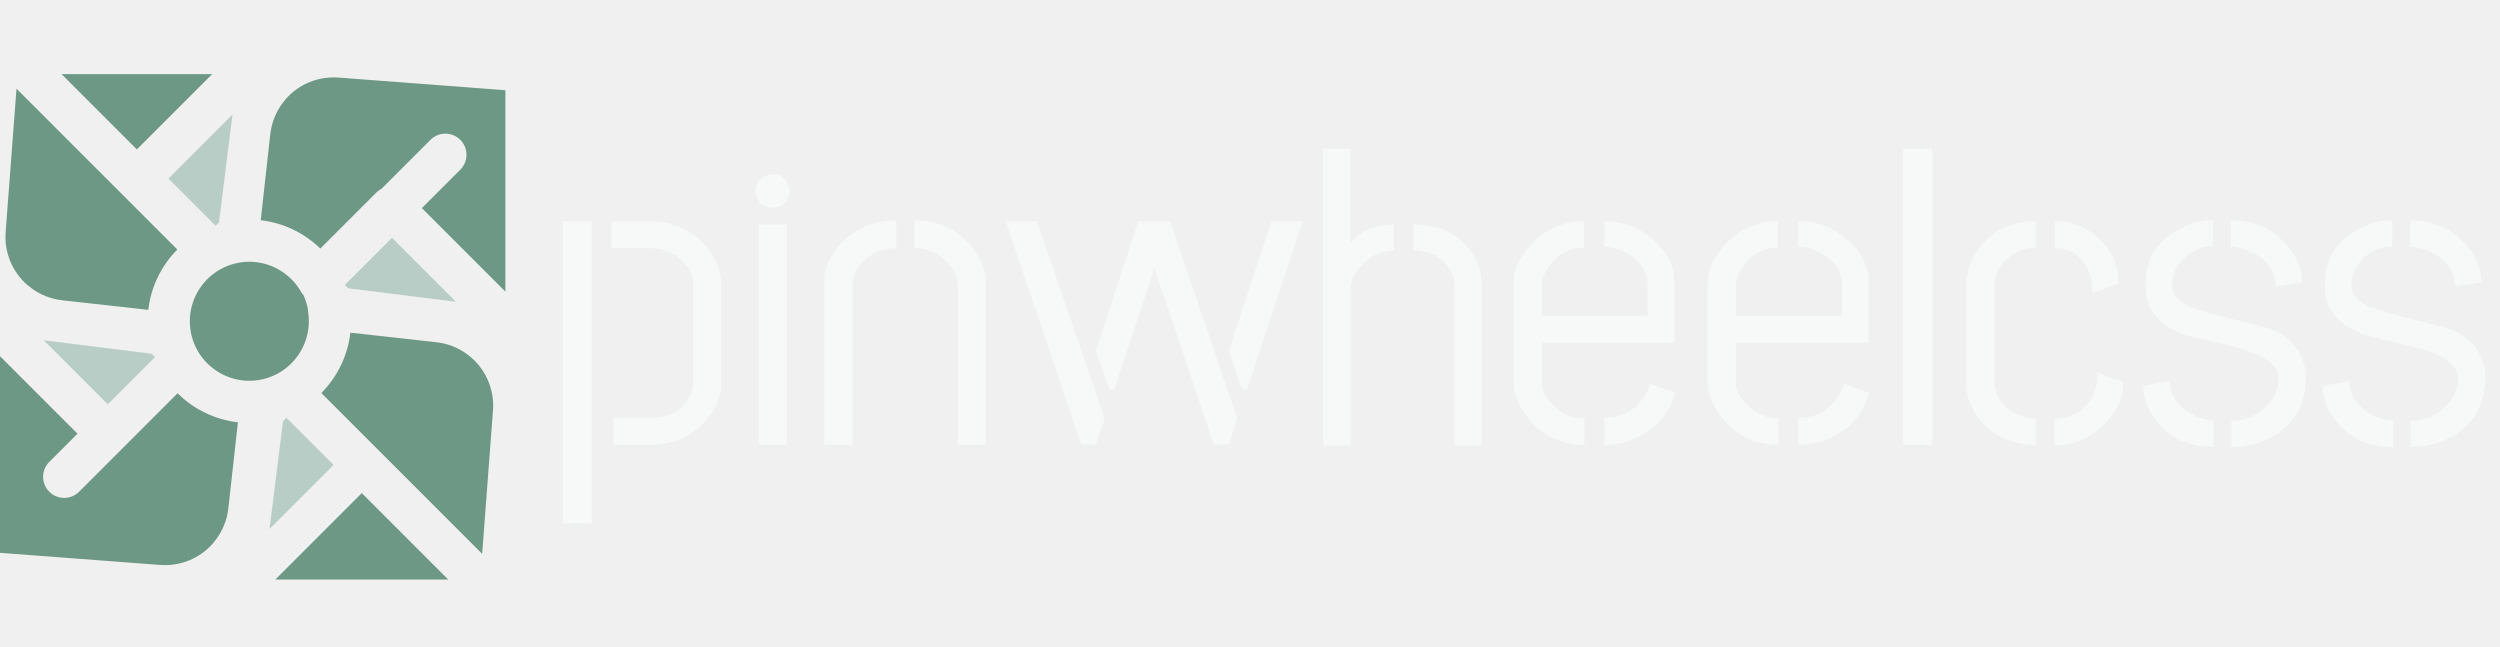
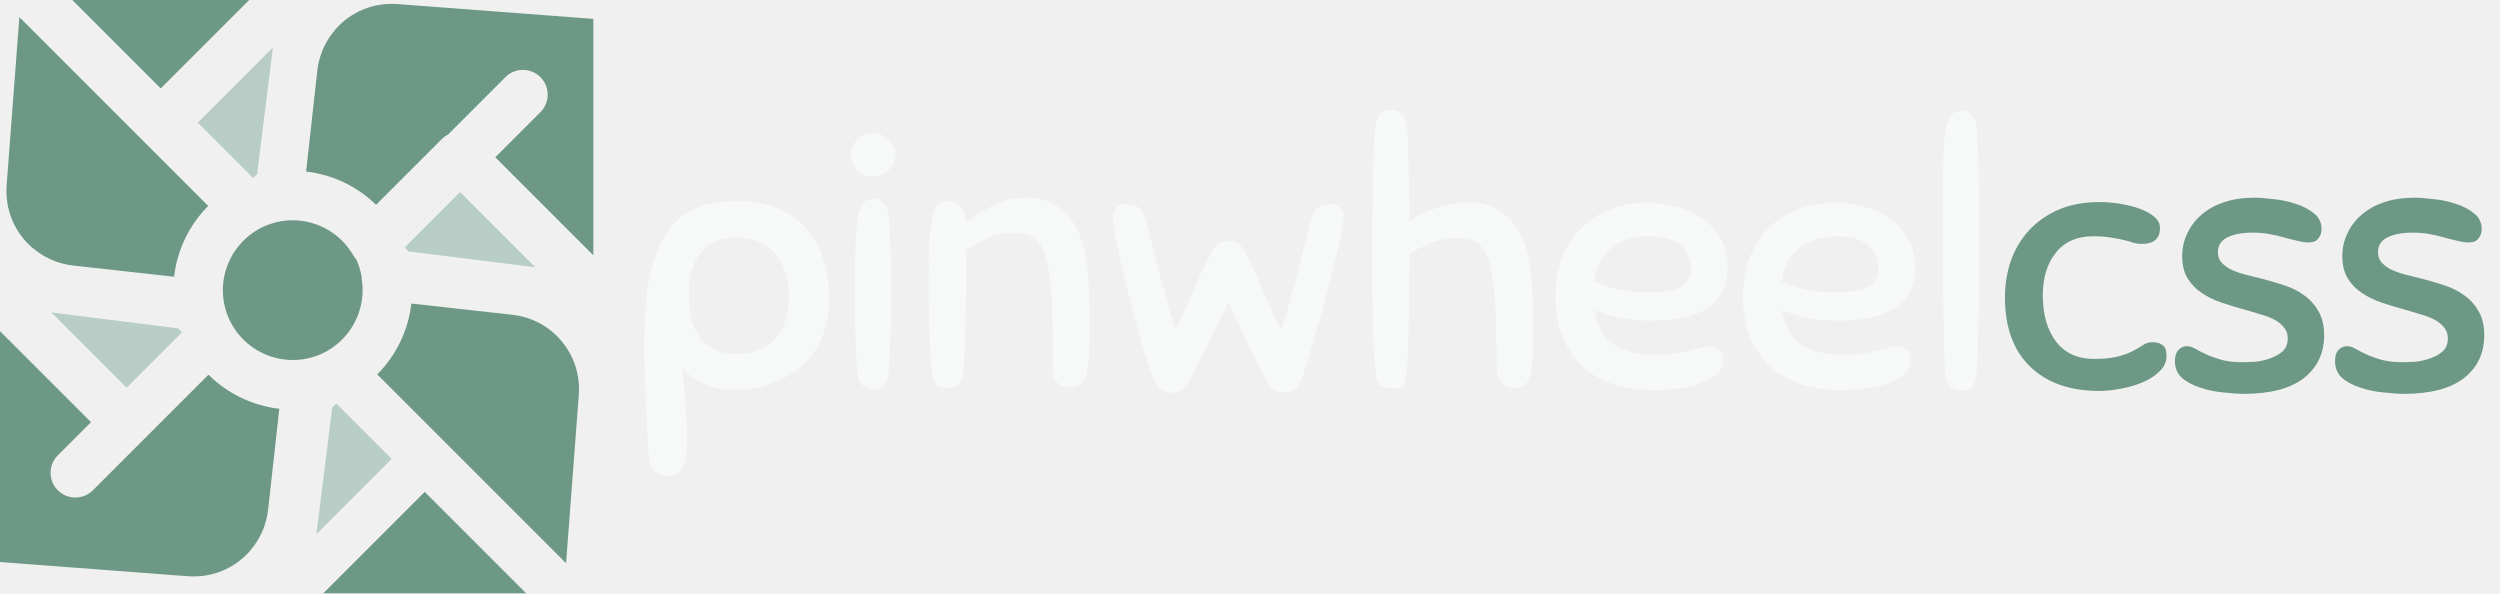
- <svg xmlns="http://www.w3.org/2000/svg" width="371" height="96" viewBox="0 0 371 96" fill="none">
-   <g clip-path="url(#clip0_3_95)">
-     <path fill-rule="evenodd" clip-rule="evenodd" d="M31.491 11H9.139L20.315 22.176L31.491 11ZM0 52.86V82.04L23.742 83.835C26.824 84.069 29.662 82.824 31.559 80.685C31.604 80.623 31.65 80.56 31.701 80.5C32.757 79.255 33.463 77.774 33.771 76.181C33.779 76.139 33.787 76.097 33.795 76.055C33.833 75.846 33.865 75.635 33.889 75.422C33.889 75.421 33.889 75.421 33.889 75.42V75.42L35.306 62.669C31.911 62.282 28.752 60.745 26.352 58.36L18.139 66.573L18.137 66.575L11.739 72.974C10.516 74.195 8.535 74.195 7.313 72.974C6.091 71.751 6.091 69.77 7.313 68.548L11.501 64.361L0 52.86ZM40.861 86H66.511L53.686 73.175L40.861 86ZM75 43.276L62.606 30.882L68.31 25.177C69.532 23.955 69.532 21.974 68.31 20.752C67.088 19.53 65.108 19.53 63.885 20.752L56.643 27.994C56.357 28.141 56.093 28.331 55.861 28.562L47.537 36.886C45.15 34.561 42.036 33.062 38.691 32.681L39.993 20.96L40.108 19.93C40.132 19.716 40.164 19.504 40.202 19.294C40.21 19.252 40.217 19.211 40.225 19.17C40.534 17.576 41.24 16.095 42.296 14.849C42.35 14.786 42.398 14.72 42.446 14.655C44.343 12.522 47.176 11.281 50.255 11.515L75 13.387V43.276ZM9.253 44.565L22.006 45.983C22.393 42.587 23.93 39.428 26.317 37.028L18.102 28.814C18.102 28.814 18.101 28.813 18.101 28.812L18.1 28.811L2.448 13.16L0.839 34.418C0.605 37.504 1.855 40.347 4.001 42.245C4.059 42.288 4.118 42.331 4.174 42.378C5.419 43.434 6.9 44.139 8.493 44.448C8.534 44.456 8.576 44.463 8.618 44.471C8.828 44.509 9.04 44.542 9.253 44.565ZM71.552 82.191L73.159 60.931C73.546 55.809 69.851 51.352 64.745 50.785L51.995 49.367C51.609 52.762 50.072 55.922 47.685 58.323L55.899 66.537L55.9 66.538L71.552 82.191ZM45.028 43.779C44.887 43.622 44.76 43.452 44.653 43.267C43.076 40.538 40.144 38.843 37.001 38.843C36.553 38.843 36.103 38.877 35.663 38.944C35.661 38.944 35.66 38.944 35.658 38.944L35.656 38.944L35.652 38.945C34.575 39.11 33.547 39.472 32.594 40.022L32.593 40.023C29.864 41.6 28.168 44.532 28.168 47.676C28.168 48.123 28.202 48.574 28.269 49.015C28.433 50.095 28.796 51.127 29.348 52.083L29.348 52.084C30.925 54.813 33.857 56.508 37.001 56.508C37.447 56.508 37.897 56.474 38.338 56.408H38.338C39.419 56.244 40.452 55.881 41.409 55.328L41.409 55.328C44.138 53.751 45.833 50.819 45.833 47.675C45.833 47.227 45.8 46.776 45.733 46.335C45.712 46.202 45.703 46.069 45.7 45.935C45.571 45.19 45.344 44.468 45.028 43.779Z" fill="#6D9886" />
-     <path d="M16 60L6.5 50.5L22.5 52.5L23 53L16 60Z" fill="#B8CDC5" />
-     <path d="M25 26.5L34.5 17L32.5 33L32 33.5L25 26.5Z" fill="#B8CDC5" />
-     <path d="M58.161 35.285L67.661 44.785L51.661 42.785L51.161 42.285L58.161 35.285Z" fill="#B8CDC5" />
-     <path d="M49.5 69L40 78.5L42 62.5L42.5 62L49.5 69Z" fill="#B8CDC5" />
+ <svg xmlns="http://www.w3.org/2000/svg" width="316" height="75" viewBox="0 0 316 75" fill="none">
+   <g clip-path="url(#clip0_9_150)">
+     <path fill-rule="evenodd" clip-rule="evenodd" d="M31.491 0H9.139L20.315 11.176L31.491 0ZM0 41.86V71.04L23.742 72.835C26.824 73.069 29.662 71.824 31.559 69.685C31.604 69.623 31.65 69.56 31.701 69.5C32.757 68.255 33.463 66.774 33.771 65.181C33.779 65.139 33.787 65.097 33.795 65.055C33.833 64.846 33.865 64.635 33.889 64.422C33.889 64.421 33.889 64.421 33.889 64.42V64.42L35.306 51.669C31.911 51.282 28.752 49.745 26.352 47.36L18.139 55.574L18.137 55.575L11.739 61.974C10.516 63.195 8.535 63.195 7.313 61.974C6.091 60.751 6.091 58.77 7.313 57.548L11.501 53.361L0 41.86ZM40.861 75H66.511L53.686 62.175L40.861 75ZM75 32.276L62.606 19.882L68.31 14.177C69.532 12.955 69.532 10.974 68.31 9.752C67.088 8.53 65.108 8.53 63.885 9.752L56.643 16.994C56.357 17.141 56.093 17.331 55.861 17.562L47.537 25.886C45.15 23.561 42.036 22.062 38.691 21.681L39.993 9.96L40.108 8.93C40.132 8.716 40.164 8.504 40.202 8.294C40.21 8.252 40.217 8.211 40.225 8.17C40.534 6.576 41.24 5.095 42.296 3.849C42.35 3.786 42.398 3.721 42.446 3.655C44.343 1.522 47.176 0.281 50.255 0.515L75 2.387V32.276ZM9.253 33.565L22.006 34.983C22.393 31.587 23.93 28.428 26.317 26.028L18.102 17.814C18.102 17.814 18.101 17.813 18.101 17.812L18.1 17.811L2.448 2.16L0.839 23.418C0.605 26.504 1.855 29.347 4.001 31.245C4.059 31.288 4.118 31.331 4.174 31.378C5.419 32.434 6.9 33.139 8.493 33.448C8.534 33.456 8.576 33.463 8.618 33.471C8.828 33.509 9.04 33.542 9.253 33.565ZM71.552 71.191L73.159 49.931C73.546 44.809 69.851 40.352 64.745 39.785L51.995 38.367C51.609 41.762 50.072 44.922 47.685 47.323L55.899 55.537L55.9 55.538L71.552 71.191ZM45.028 32.779C44.887 32.622 44.76 32.452 44.653 32.267C43.076 29.538 40.144 27.843 37.001 27.843C36.553 27.843 36.103 27.877 35.663 27.944C35.661 27.944 35.66 27.944 35.658 27.944L35.656 27.944L35.652 27.945C34.575 28.11 33.547 28.472 32.594 29.022L32.593 29.023C29.864 30.6 28.168 33.532 28.168 36.676C28.168 37.123 28.202 37.574 28.269 38.015C28.433 39.095 28.796 40.127 29.348 41.083L29.348 41.084C30.925 43.813 33.857 45.508 37.001 45.508C37.447 45.508 37.897 45.474 38.338 45.408H38.338C39.419 45.244 40.452 44.881 41.409 44.328L41.409 44.328C44.138 42.751 45.833 39.819 45.833 36.675C45.833 36.227 45.8 35.776 45.733 35.335C45.712 35.202 45.703 35.069 45.7 34.935C45.571 34.19 45.344 33.468 45.028 32.779Z" fill="#6D9886" />
+     <path d="M16 49L6.5 39.5L22.5 41.5L23 42L16 49Z" fill="#B8CDC5" />
+     <path d="M25 15.5L34.5 6L32.5 22L32 22.5L25 15.5Z" fill="#B8CDC5" />
+     <path d="M58.161 24.285L67.661 33.785L51.661 31.785L51.161 31.285L58.161 24.285Z" fill="#B8CDC5" />
+     <path d="M49.5 58L40 67.5L42 51.5L42.5 51L49.5 58Z" fill="#B8CDC5" />
  </g>
-   <path d="M91.062 66V62H96.625C99.292 62 101.167 61 102.25 59C102.667 58.292 102.875 57.562 102.875 56.812V42.062C102.875 40.646 102.167 39.375 100.75 38.25C99.458 37.292 97.938 36.812 96.188 36.812H90.75V32.812H96.188C100.229 32.812 103.312 34.354 105.438 37.438C106.479 38.979 107 40.458 107 41.875V57C107 59.083 106.104 61.042 104.312 62.875C102.229 64.958 99.646 66 96.562 66H91.062ZM83.562 77.688V32.812H87.812V77.688H83.562ZM112.125 28.375C112.125 27.25 112.667 26.479 113.75 26.062C114.083 25.938 114.396 25.875 114.688 25.875C115.812 25.875 116.583 26.417 117 27.5C117.083 27.792 117.125 28.083 117.125 28.375C117.125 29.542 116.583 30.312 115.5 30.688C115.208 30.771 114.938 30.812 114.688 30.812C113.521 30.812 112.729 30.292 112.312 29.25C112.188 28.958 112.125 28.667 112.125 28.375ZM112.625 66V33.312H116.75V66H112.625ZM122.312 66V41.75C122.312 39.75 123.208 37.812 125 35.938C127.167 33.771 129.833 32.688 133 32.688V36.812C130.75 36.812 128.938 37.688 127.562 39.438C126.854 40.354 126.5 41.292 126.5 42.25V66H122.312ZM135.688 36.812V32.688C139.521 32.688 142.521 34.229 144.688 37.312C145.771 38.896 146.312 40.375 146.312 41.75V66H142.125V42.25C142.125 40.917 141.438 39.646 140.062 38.438C138.812 37.354 137.354 36.812 135.688 36.812ZM149.25 32.812L160.438 65.938H162.625L163.938 62.125L153.875 32.812H149.25ZM162.625 52.062L164.625 57.812H165.375L171.312 39.812L180.125 65.938H182.375L183.625 62.125L173.625 32.812H168.938L162.625 52.062ZM182.375 52.062L184.312 57.812H185.062L193.312 32.812H188.688L182.375 52.062ZM196.375 66.125V22.062H200.375V36C202 34.25 204.167 33.354 206.875 33.312V37.188C204.875 37.188 203.146 38.042 201.688 39.75C200.854 40.75 200.438 41.729 200.438 42.688V66.125H196.375ZM209.75 37.188V33.312C213.625 33.312 216.5 34.688 218.375 37.438C219.375 38.896 219.875 40.458 219.875 42.125V66.125H215.875V42.688C215.875 40.729 215.042 39.208 213.375 38.125C212.333 37.5 211.125 37.188 209.75 37.188ZM224.625 56.938V41.75C224.667 39.833 225.583 37.958 227.375 36.125C229.458 33.958 232.021 32.854 235.062 32.812V36.75C232.854 36.75 231.083 37.729 229.75 39.688C229.125 40.604 228.812 41.458 228.812 42.25V46.875H244.5V42.25C244.5 40.25 243.479 38.688 241.438 37.562C240.354 36.938 239.229 36.625 238.062 36.625V32.812C240.896 32.812 243.438 33.833 245.688 35.875C247.521 37.625 248.458 39.562 248.5 41.688V50.875H228.812V56.938C228.812 58.146 229.542 59.354 231 60.562C232.292 61.604 233.667 62.125 235.125 62.125V66C231.417 66 228.479 64.479 226.312 61.438C225.188 59.812 224.625 58.312 224.625 56.938ZM238.062 66V62C240.688 62 242.688 60.917 244.062 58.75C244.479 58.125 244.75 57.521 244.875 56.938L248.562 58.312C247.729 61.271 245.938 63.438 243.188 64.812C241.604 65.604 239.896 66 238.062 66ZM253.438 56.938V41.75C253.479 39.833 254.396 37.958 256.188 36.125C258.271 33.958 260.833 32.854 263.875 32.812V36.75C261.667 36.75 259.896 37.729 258.562 39.688C257.938 40.604 257.625 41.458 257.625 42.25V46.875H273.312V42.25C273.312 40.25 272.292 38.688 270.25 37.562C269.167 36.938 268.042 36.625 266.875 36.625V32.812C269.708 32.812 272.25 33.833 274.5 35.875C276.333 37.625 277.271 39.562 277.312 41.688V50.875H257.625V56.938C257.625 58.146 258.354 59.354 259.812 60.562C261.104 61.604 262.479 62.125 263.938 62.125V66C260.229 66 257.292 64.479 255.125 61.438C254 59.812 253.438 58.312 253.438 56.938ZM266.875 66V62C269.5 62 271.5 60.917 272.875 58.75C273.292 58.125 273.562 57.521 273.688 56.938L277.375 58.312C276.542 61.271 274.75 63.438 272 64.812C270.417 65.604 268.708 66 266.875 66ZM282.438 66V22.062H286.75V66H282.438ZM291.812 56.938C291.812 59.104 292.646 61.083 294.312 62.875C296.271 64.958 298.875 66 302.125 66V62.062C299.792 62.062 298 61.125 296.75 59.25C296.25 58.458 296 57.688 296 56.938V42.125C296 40.625 296.729 39.292 298.188 38.125C299.354 37.208 300.667 36.75 302.125 36.75V32.812C298.208 32.812 295.25 34.375 293.25 37.5C292.333 39 291.854 40.479 291.812 41.938V56.938ZM304.938 36.812C306.979 36.812 308.521 37.688 309.562 39.438C310.062 40.229 310.354 41.146 310.438 42.188C310.479 42.396 310.5 42.833 310.5 43.5L314.375 42.062C314.375 39.062 313.146 36.625 310.688 34.75C308.979 33.458 307.062 32.812 304.938 32.812V36.812ZM304.875 66.062C307.792 66.104 310.333 65 312.5 62.75C314.25 60.917 315.125 58.917 315.125 56.75L311.188 55.25V56.5C310.938 58.833 309.771 60.5 307.688 61.5C306.771 61.917 305.833 62.125 304.875 62.125V66.062ZM318.062 57.25L322 56.562C322 58.562 323.062 60.188 325.188 61.438C326.312 62.062 327.417 62.375 328.5 62.375V66.312C324.667 66.312 321.75 64.917 319.75 62.125C318.625 60.583 318.062 58.958 318.062 57.25ZM318.375 42.312C318.375 38.479 320.083 35.688 323.5 33.938C325.125 33.104 326.75 32.688 328.375 32.688V36.562C326.417 36.562 324.792 37.375 323.5 39C322.708 40.042 322.312 41.146 322.312 42.312C322.312 43.771 323.354 44.896 325.438 45.688C326.729 46.188 329.979 47.062 335.188 48.312C338.396 49.062 340.521 50.625 341.562 53C341.979 53.958 342.188 54.979 342.188 56.062C342.188 59.896 340.604 62.771 337.438 64.688C335.562 65.771 333.458 66.312 331.125 66.312V62.438C333.167 62.438 334.938 61.688 336.438 60.188C337.562 59.062 338.125 57.729 338.125 56.188C338.125 54.354 336.417 52.917 333 51.875C332.042 51.583 330.479 51.188 328.312 50.688C326.562 50.271 325.271 49.958 324.438 49.75C321.271 48.625 319.354 46.938 318.688 44.688C318.479 43.938 318.375 43.146 318.375 42.312ZM331.062 36.625V32.688C334.604 32.688 337.458 34.021 339.625 36.688C340.958 38.354 341.625 40.083 341.625 41.875L337.688 42.5C337.688 40.125 336.375 38.375 333.75 37.25C332.75 36.833 331.854 36.625 331.062 36.625ZM344.688 57.25L348.625 56.562C348.625 58.562 349.688 60.188 351.812 61.438C352.938 62.062 354.042 62.375 355.125 62.375V66.312C351.292 66.312 348.375 64.917 346.375 62.125C345.25 60.583 344.688 58.958 344.688 57.25ZM345 42.312C345 38.479 346.708 35.688 350.125 33.938C351.75 33.104 353.375 32.688 355 32.688V36.562C353.042 36.562 351.417 37.375 350.125 39C349.333 40.042 348.938 41.146 348.938 42.312C348.938 43.771 349.979 44.896 352.062 45.688C353.354 46.188 356.604 47.062 361.812 48.312C365.021 49.062 367.146 50.625 368.188 53C368.604 53.958 368.812 54.979 368.812 56.062C368.812 59.896 367.229 62.771 364.062 64.688C362.188 65.771 360.083 66.312 357.75 66.312V62.438C359.792 62.438 361.562 61.688 363.062 60.188C364.188 59.062 364.75 57.729 364.75 56.188C364.75 54.354 363.042 52.917 359.625 51.875C358.667 51.583 357.104 51.188 354.938 50.688C353.188 50.271 351.896 49.958 351.062 49.75C347.896 48.625 345.979 46.938 345.312 44.688C345.104 43.938 345 43.146 345 42.312ZM357.688 36.625V32.688C361.229 32.688 364.083 34.021 366.25 36.688C367.583 38.354 368.25 40.083 368.25 41.875L364.312 42.5C364.312 40.125 363 38.375 360.375 37.25C359.375 36.833 358.479 36.625 357.688 36.625Z" fill="#F6F9F8" />
+   <path d="M86.82 55.624C86.82 56.207 86.805 56.759 86.774 57.28C86.743 57.832 86.636 58.323 86.452 58.752C86.299 59.181 86.053 59.519 85.716 59.764C85.409 60.04 84.965 60.178 84.382 60.178C83.707 60.178 83.14 59.933 82.68 59.442C82.251 58.982 82.005 58.154 81.944 56.958C81.913 56.191 81.867 55.256 81.806 54.152C81.745 53.048 81.683 51.883 81.622 50.656C81.591 49.429 81.545 48.203 81.484 46.976C81.453 45.749 81.438 44.615 81.438 43.572C81.438 39.984 81.683 37.025 82.174 34.694C82.695 32.363 83.462 30.508 84.474 29.128C85.486 27.748 86.728 26.782 88.2 26.23C89.703 25.678 91.435 25.402 93.398 25.402C94.962 25.402 96.434 25.647 97.814 26.138C99.194 26.598 100.39 27.334 101.402 28.346C102.445 29.327 103.273 30.615 103.886 32.21C104.499 33.774 104.806 35.66 104.806 37.868C104.806 39.708 104.484 41.333 103.84 42.744C103.227 44.155 102.368 45.351 101.264 46.332C100.16 47.283 98.857 48.019 97.354 48.54C95.882 49.031 94.303 49.276 92.616 49.276C91.175 49.276 89.871 48.985 88.706 48.402C87.571 47.789 86.759 47.129 86.268 46.424C86.421 48.141 86.544 49.736 86.636 51.208C86.759 52.68 86.82 54.152 86.82 55.624ZM93.168 30.002C92.095 30.002 91.159 30.186 90.362 30.554C89.595 30.922 88.967 31.428 88.476 32.072C87.985 32.716 87.617 33.483 87.372 34.372C87.157 35.261 87.05 36.227 87.05 37.27C87.05 38.282 87.142 39.248 87.326 40.168C87.541 41.057 87.878 41.839 88.338 42.514C88.798 43.189 89.411 43.725 90.178 44.124C90.945 44.523 91.88 44.722 92.984 44.722C93.843 44.722 94.671 44.615 95.468 44.4C96.265 44.155 96.971 43.756 97.584 43.204C98.228 42.652 98.734 41.916 99.102 40.996C99.501 40.076 99.7 38.926 99.7 37.546C99.7 36.135 99.501 34.955 99.102 34.004C98.734 33.023 98.228 32.241 97.584 31.658C96.971 31.045 96.265 30.615 95.468 30.37C94.701 30.125 93.935 30.002 93.168 30.002ZM108.296 46.148C108.235 45.013 108.173 43.725 108.112 42.284C108.081 40.812 108.066 39.202 108.066 37.454C108.066 35.277 108.081 33.421 108.112 31.888C108.143 30.324 108.219 29.051 108.342 28.07C108.495 27.058 108.725 26.322 109.032 25.862C109.339 25.371 109.768 25.126 110.32 25.126C110.841 25.126 111.301 25.31 111.7 25.678C112.099 26.046 112.329 26.843 112.39 28.07C112.574 31.29 112.666 34.403 112.666 37.408C112.666 38.941 112.635 40.383 112.574 41.732C112.513 43.051 112.451 44.507 112.39 46.102C112.359 46.838 112.283 47.405 112.16 47.804C112.068 48.203 111.93 48.509 111.746 48.724C111.562 48.939 111.347 49.061 111.102 49.092C110.887 49.153 110.627 49.184 110.32 49.184C109.768 49.184 109.308 49 108.94 48.632C108.572 48.233 108.357 47.405 108.296 46.148ZM110.366 16.8C111.071 16.8 111.715 17.076 112.298 17.628C112.911 18.18 113.218 18.839 113.218 19.606C113.218 20.342 112.911 20.986 112.298 21.538C111.685 22.059 110.995 22.32 110.228 22.32C109.584 22.32 108.971 22.059 108.388 21.538C107.836 20.986 107.56 20.311 107.56 19.514C107.56 18.778 107.836 18.149 108.388 17.628C108.971 17.076 109.63 16.8 110.366 16.8ZM128.241 29.404C127.106 29.404 126.079 29.588 125.159 29.956C124.27 30.324 123.258 30.876 122.123 31.612C122.123 32.256 122.123 33.207 122.123 34.464C122.123 35.691 122.108 37.04 122.077 38.512C122.046 39.953 122.016 41.379 121.985 42.79C121.954 44.201 121.893 45.381 121.801 46.332C121.74 46.945 121.663 47.436 121.571 47.804C121.51 48.141 121.402 48.402 121.249 48.586C121.126 48.77 120.942 48.893 120.697 48.954C120.482 48.985 120.191 49 119.823 49C119.455 49 119.148 48.985 118.903 48.954C118.688 48.893 118.504 48.785 118.351 48.632C118.198 48.448 118.075 48.187 117.983 47.85C117.891 47.513 117.814 47.053 117.753 46.47C117.692 45.918 117.63 45.182 117.569 44.262C117.538 43.342 117.508 42.345 117.477 41.272C117.446 40.168 117.416 39.064 117.385 37.96C117.385 36.825 117.385 35.783 117.385 34.832C117.385 33.268 117.4 31.995 117.431 31.014C117.492 30.033 117.584 29.159 117.707 28.392C117.891 27.104 118.136 26.291 118.443 25.954C118.75 25.617 119.164 25.448 119.685 25.448C120.452 25.448 121.019 25.663 121.387 26.092C121.786 26.521 122.031 27.227 122.123 28.208C123.258 27.227 124.469 26.445 125.757 25.862C127.076 25.279 128.425 24.988 129.805 24.988C131.124 24.988 132.32 25.295 133.393 25.908C134.497 26.521 135.402 27.518 136.107 28.898C136.536 29.726 136.858 30.646 137.073 31.658C137.288 32.639 137.441 33.682 137.533 34.786C137.564 35.277 137.594 35.767 137.625 36.258C137.656 36.718 137.671 37.224 137.671 37.776C137.702 38.297 137.717 38.895 137.717 39.57C137.717 40.245 137.717 41.042 137.717 41.962C137.717 42.943 137.702 43.863 137.671 44.722C137.64 45.581 137.548 46.332 137.395 46.976C137.272 47.589 137.042 48.08 136.705 48.448C136.368 48.785 135.908 48.954 135.325 48.954C133.914 48.954 133.178 48.279 133.117 46.93C133.117 46.838 133.117 46.455 133.117 45.78C133.117 45.075 133.102 44.262 133.071 43.342C133.071 42.422 133.056 41.487 133.025 40.536C133.025 39.585 133.01 38.803 132.979 38.19C132.948 37.699 132.902 37.178 132.841 36.626C132.81 36.043 132.749 35.461 132.657 34.878C132.596 34.295 132.504 33.743 132.381 33.222C132.258 32.67 132.105 32.179 131.921 31.75C131.492 30.738 130.955 30.094 130.311 29.818C129.667 29.542 128.977 29.404 128.241 29.404ZM153.294 31.612C153.478 31.213 153.739 30.922 154.076 30.738C154.444 30.523 154.843 30.416 155.272 30.416C155.64 30.416 155.993 30.508 156.33 30.692C156.698 30.876 156.99 31.167 157.204 31.566C158.094 33.222 158.891 34.909 159.596 36.626C160.332 38.313 161.114 40.03 161.942 41.778C162.709 39.294 163.384 36.902 163.966 34.602C164.549 32.271 165.147 29.987 165.76 27.748C165.975 26.951 166.266 26.429 166.634 26.184C167.002 25.908 167.478 25.77 168.06 25.77C168.582 25.77 169.011 25.923 169.348 26.23C169.686 26.506 169.854 26.889 169.854 27.38C169.854 27.779 169.747 28.484 169.532 29.496C169.348 30.477 169.088 31.627 168.75 32.946C168.444 34.234 168.091 35.614 167.692 37.086C167.324 38.558 166.941 39.969 166.542 41.318C166.174 42.667 165.822 43.894 165.484 44.998C165.147 46.102 164.886 46.93 164.702 47.482C164.457 48.187 164.166 48.709 163.828 49.046C163.491 49.414 162.97 49.598 162.264 49.598C161.62 49.598 161.084 49.353 160.654 48.862C160.225 48.341 159.826 47.727 159.458 47.022C159.336 46.777 159.136 46.363 158.86 45.78C158.584 45.197 158.247 44.507 157.848 43.71C157.48 42.913 157.066 42.039 156.606 41.088C156.177 40.137 155.732 39.171 155.272 38.19C154.812 39.171 154.337 40.137 153.846 41.088C153.386 42.039 152.957 42.928 152.558 43.756C152.16 44.553 151.807 45.243 151.5 45.826C151.224 46.409 151.025 46.823 150.902 47.068C150.534 47.773 150.136 48.387 149.706 48.908C149.308 49.399 148.771 49.644 148.096 49.644C147.023 49.644 146.21 48.939 145.658 47.528C145.444 46.976 145.168 46.163 144.83 45.09C144.493 43.986 144.14 42.759 143.772 41.41C143.404 40.061 143.036 38.665 142.668 37.224C142.3 35.752 141.963 34.372 141.656 33.084C141.38 31.796 141.15 30.661 140.966 29.68C140.782 28.699 140.69 27.993 140.69 27.564C140.69 27.043 140.828 26.613 141.104 26.276C141.411 25.939 141.84 25.77 142.392 25.77C143.006 25.77 143.496 25.908 143.864 26.184C144.263 26.429 144.57 26.951 144.784 27.748C145.398 29.987 145.996 32.271 146.578 34.602C147.161 36.902 147.836 39.294 148.602 41.778C149.277 40.306 149.952 38.773 150.626 37.178C151.301 35.583 152.19 33.728 153.294 31.612ZM184.304 30.094C183.169 30.094 182.142 30.263 181.222 30.6C180.333 30.937 179.321 31.397 178.186 31.98C178.186 32.011 178.186 32.302 178.186 32.854C178.186 33.406 178.171 34.111 178.14 34.97C178.14 35.829 178.125 36.795 178.094 37.868C178.094 38.911 178.079 39.969 178.048 41.042C178.048 42.085 178.017 43.081 177.956 44.032C177.925 44.983 177.895 45.78 177.864 46.424C177.803 47.068 177.726 47.574 177.634 47.942C177.573 48.31 177.481 48.586 177.358 48.77C177.266 48.923 177.128 49.015 176.944 49.046C176.76 49.077 176.561 49.092 176.346 49.092C175.825 49.092 175.411 49.061 175.104 49C174.828 48.969 174.598 48.877 174.414 48.724C174.23 48.54 174.092 48.279 174 47.942C173.939 47.605 173.877 47.145 173.816 46.562C173.755 45.979 173.693 45.182 173.632 44.17C173.601 43.127 173.571 41.977 173.54 40.72C173.509 39.432 173.479 38.067 173.448 36.626C173.448 35.185 173.448 33.759 173.448 32.348C173.448 30.937 173.448 29.45 173.448 27.886C173.479 26.291 173.509 24.773 173.54 23.332C173.571 21.86 173.601 20.557 173.632 19.422C173.663 18.257 173.709 17.398 173.77 16.846C173.831 16.049 173.969 15.359 174.184 14.776C174.429 14.193 174.951 13.902 175.748 13.902C176.361 13.902 176.852 14.117 177.22 14.546C177.619 14.975 177.849 15.788 177.91 16.984C177.971 18.057 178.017 19.56 178.048 21.492C178.109 23.393 178.155 25.54 178.186 27.932C178.615 27.595 179.137 27.288 179.75 27.012C180.363 26.705 181.007 26.46 181.682 26.276C182.357 26.061 183.047 25.893 183.752 25.77C184.457 25.647 185.117 25.586 185.73 25.586C187.202 25.586 188.475 25.939 189.548 26.644C190.652 27.319 191.526 28.3 192.17 29.588C192.599 30.416 192.921 31.336 193.136 32.348C193.351 33.329 193.504 34.372 193.596 35.476C193.627 35.967 193.657 36.457 193.688 36.948C193.719 37.408 193.734 37.914 193.734 38.466C193.765 38.987 193.78 39.585 193.78 40.26C193.78 40.935 193.78 41.732 193.78 42.652C193.78 43.572 193.765 44.431 193.734 45.228C193.703 45.995 193.611 46.669 193.458 47.252C193.335 47.804 193.121 48.249 192.814 48.586C192.507 48.893 192.078 49.046 191.526 49.046C190.729 49.046 190.131 48.801 189.732 48.31C189.364 47.789 189.18 47.175 189.18 46.47C189.18 46.439 189.18 46.117 189.18 45.504C189.18 44.891 189.165 44.185 189.134 43.388C189.134 42.56 189.119 41.732 189.088 40.904C189.088 40.076 189.073 39.401 189.042 38.88C189.011 38.389 188.965 37.868 188.904 37.316C188.873 36.733 188.812 36.151 188.72 35.568C188.659 34.985 188.567 34.433 188.444 33.912C188.321 33.36 188.168 32.869 187.984 32.44C187.555 31.428 187.018 30.784 186.374 30.508C185.73 30.232 185.04 30.094 184.304 30.094ZM208.762 40.536C207.688 40.536 206.554 40.459 205.358 40.306C204.192 40.122 202.92 39.754 201.54 39.202C201.816 41.073 202.582 42.483 203.84 43.434C205.128 44.385 206.968 44.86 209.36 44.86C210.218 44.86 210.985 44.814 211.66 44.722C212.365 44.599 212.978 44.477 213.5 44.354C214.021 44.201 214.481 44.078 214.88 43.986C215.278 43.863 215.646 43.802 215.984 43.802C216.413 43.802 216.827 43.94 217.226 44.216C217.624 44.461 217.824 44.891 217.824 45.504C217.824 46.271 217.502 46.899 216.858 47.39C216.244 47.881 215.478 48.279 214.558 48.586C213.668 48.862 212.718 49.046 211.706 49.138C210.694 49.261 209.804 49.322 209.038 49.322C207.228 49.322 205.557 49.077 204.024 48.586C202.521 48.095 201.218 47.359 200.114 46.378C199.01 45.366 198.151 44.124 197.538 42.652C196.924 41.18 196.618 39.463 196.618 37.5C196.618 35.599 196.909 33.912 197.492 32.44C198.105 30.968 198.933 29.726 199.976 28.714C201.018 27.702 202.245 26.935 203.656 26.414C205.097 25.893 206.646 25.632 208.302 25.632C209.59 25.632 210.832 25.801 212.028 26.138C213.254 26.475 214.328 26.981 215.248 27.656C216.198 28.331 216.95 29.189 217.502 30.232C218.084 31.244 218.376 32.44 218.376 33.82C218.376 35.047 218.146 36.089 217.686 36.948C217.226 37.807 216.566 38.497 215.708 39.018C214.88 39.539 213.868 39.923 212.672 40.168C211.506 40.413 210.203 40.536 208.762 40.536ZM208.44 29.864C207.612 29.864 206.814 29.971 206.048 30.186C205.281 30.37 204.576 30.692 203.932 31.152C203.318 31.581 202.797 32.164 202.368 32.9C201.938 33.605 201.647 34.495 201.494 35.568C202.659 36.089 203.794 36.457 204.898 36.672C206.002 36.856 207.167 36.948 208.394 36.948C210.203 36.948 211.537 36.733 212.396 36.304C213.285 35.844 213.73 35.031 213.73 33.866C213.73 32.793 213.316 31.857 212.488 31.06C211.69 30.263 210.341 29.864 208.44 29.864ZM232.459 40.536C231.386 40.536 230.251 40.459 229.055 40.306C227.89 40.122 226.617 39.754 225.237 39.202C225.513 41.073 226.28 42.483 227.537 43.434C228.825 44.385 230.665 44.86 233.057 44.86C233.916 44.86 234.682 44.814 235.357 44.722C236.062 44.599 236.676 44.477 237.197 44.354C237.718 44.201 238.178 44.078 238.577 43.986C238.976 43.863 239.344 43.802 239.681 43.802C240.11 43.802 240.524 43.94 240.923 44.216C241.322 44.461 241.521 44.891 241.521 45.504C241.521 46.271 241.199 46.899 240.555 47.39C239.942 47.881 239.175 48.279 238.255 48.586C237.366 48.862 236.415 49.046 235.403 49.138C234.391 49.261 233.502 49.322 232.735 49.322C230.926 49.322 229.254 49.077 227.721 48.586C226.218 48.095 224.915 47.359 223.811 46.378C222.707 45.366 221.848 44.124 221.235 42.652C220.622 41.18 220.315 39.463 220.315 37.5C220.315 35.599 220.606 33.912 221.189 32.44C221.802 30.968 222.63 29.726 223.673 28.714C224.716 27.702 225.942 26.935 227.353 26.414C228.794 25.893 230.343 25.632 231.999 25.632C233.287 25.632 234.529 25.801 235.725 26.138C236.952 26.475 238.025 26.981 238.945 27.656C239.896 28.331 240.647 29.189 241.199 30.232C241.782 31.244 242.073 32.44 242.073 33.82C242.073 35.047 241.843 36.089 241.383 36.948C240.923 37.807 240.264 38.497 239.405 39.018C238.577 39.539 237.565 39.923 236.369 40.168C235.204 40.413 233.9 40.536 232.459 40.536ZM232.137 29.864C231.309 29.864 230.512 29.971 229.745 30.186C228.978 30.37 228.273 30.692 227.629 31.152C227.016 31.581 226.494 32.164 226.065 32.9C225.636 33.605 225.344 34.495 225.191 35.568C226.356 36.089 227.491 36.457 228.595 36.672C229.699 36.856 230.864 36.948 232.091 36.948C233.9 36.948 235.234 36.733 236.093 36.304C236.982 35.844 237.427 35.031 237.427 33.866C237.427 32.793 237.013 31.857 236.185 31.06C235.388 30.263 234.038 29.864 232.137 29.864ZM245.806 46.332C245.775 45.228 245.745 43.94 245.714 42.468C245.683 40.996 245.653 39.401 245.622 37.684C245.622 35.967 245.607 34.157 245.576 32.256C245.576 30.355 245.576 28.407 245.576 26.414C245.576 24.237 245.591 22.366 245.622 20.802C245.653 19.238 245.729 17.95 245.852 16.938C246.005 15.926 246.235 15.19 246.542 14.73C246.849 14.239 247.278 13.994 247.83 13.994C248.351 13.994 248.811 14.163 249.21 14.5C249.609 14.837 249.839 15.619 249.9 16.846C250.023 19.054 250.099 21.354 250.13 23.746C250.161 26.107 250.176 28.438 250.176 30.738C250.176 32.118 250.176 33.452 250.176 34.74C250.176 35.997 250.161 37.255 250.13 38.512C250.099 39.739 250.069 40.996 250.038 42.284C250.007 43.572 249.961 44.906 249.9 46.286C249.869 47.022 249.793 47.589 249.67 47.988C249.578 48.387 249.44 48.693 249.256 48.908C249.072 49.123 248.857 49.245 248.612 49.276C248.397 49.337 248.137 49.368 247.83 49.368C247.278 49.368 246.818 49.184 246.45 48.816C246.082 48.417 245.867 47.589 245.806 46.332Z" fill="#F6F9F8" />
+   <path d="M265.385 25.54C266.275 25.54 267.164 25.617 268.053 25.77C268.973 25.923 269.801 26.138 270.537 26.414C271.273 26.69 271.871 27.027 272.331 27.426C272.791 27.825 273.021 28.285 273.021 28.806C273.021 30.155 272.255 30.83 270.721 30.83C270.353 30.83 270.001 30.784 269.663 30.692C269.357 30.569 268.989 30.462 268.559 30.37C268.13 30.247 267.593 30.14 266.949 30.048C266.305 29.925 265.508 29.864 264.557 29.864C262.533 29.864 260.969 30.554 259.865 31.934C258.761 33.314 258.209 35.108 258.209 37.316C258.209 39.739 258.761 41.686 259.865 43.158C261 44.63 262.595 45.366 264.649 45.366C265.937 45.366 266.98 45.259 267.777 45.044C268.575 44.829 269.219 44.584 269.709 44.308C270.231 44.032 270.645 43.787 270.951 43.572C271.289 43.357 271.657 43.25 272.055 43.25C272.607 43.25 273.037 43.373 273.343 43.618C273.681 43.833 273.849 44.293 273.849 44.998C273.849 45.734 273.558 46.378 272.975 46.93C272.423 47.482 271.718 47.942 270.859 48.31C270.001 48.678 269.065 48.954 268.053 49.138C267.072 49.322 266.167 49.414 265.339 49.414C261.629 49.414 258.715 48.387 256.599 46.332C254.483 44.277 253.425 41.364 253.425 37.592C253.425 35.967 253.671 34.433 254.161 32.992C254.683 31.52 255.449 30.232 256.461 29.128C257.473 28.024 258.715 27.15 260.187 26.506C261.69 25.862 263.423 25.54 265.385 25.54ZM284.938 24.988C285.582 24.988 286.395 25.049 287.376 25.172C288.358 25.264 289.293 25.463 290.182 25.77C291.072 26.046 291.838 26.445 292.482 26.966C293.126 27.487 293.448 28.147 293.448 28.944C293.448 29.404 293.31 29.803 293.034 30.14C292.789 30.477 292.39 30.646 291.838 30.646C291.44 30.646 290.98 30.585 290.458 30.462C289.968 30.339 289.416 30.201 288.802 30.048C288.22 29.864 287.576 29.711 286.87 29.588C286.196 29.465 285.475 29.404 284.708 29.404C283.42 29.404 282.362 29.603 281.534 30.002C280.737 30.401 280.338 31.029 280.338 31.888C280.338 32.379 280.476 32.793 280.752 33.13C281.059 33.467 281.458 33.774 281.948 34.05C282.47 34.295 283.068 34.51 283.742 34.694C284.448 34.878 285.184 35.062 285.95 35.246C286.901 35.491 287.836 35.767 288.756 36.074C289.707 36.381 290.55 36.81 291.286 37.362C292.022 37.883 292.62 38.558 293.08 39.386C293.54 40.183 293.77 41.18 293.77 42.376C293.77 44.645 292.912 46.455 291.194 47.804C289.477 49.123 286.947 49.782 283.604 49.782C282.868 49.782 281.994 49.721 280.982 49.598C279.97 49.506 279.02 49.307 278.13 49C277.241 48.724 276.474 48.325 275.83 47.804C275.217 47.252 274.91 46.531 274.91 45.642C274.91 45.029 275.048 44.569 275.324 44.262C275.631 43.925 275.999 43.756 276.428 43.756C276.766 43.756 277.118 43.863 277.486 44.078C277.854 44.293 278.299 44.523 278.82 44.768C279.342 45.013 279.97 45.243 280.706 45.458C281.442 45.673 282.347 45.78 283.42 45.78C283.819 45.78 284.34 45.765 284.984 45.734C285.628 45.673 286.257 45.535 286.87 45.32C287.514 45.105 288.051 44.814 288.48 44.446C288.94 44.047 289.17 43.495 289.17 42.79C289.17 42.238 289.017 41.778 288.71 41.41C288.404 41.011 287.99 40.674 287.468 40.398C286.947 40.122 286.334 39.892 285.628 39.708C284.954 39.493 284.233 39.279 283.466 39.064C282.577 38.819 281.672 38.543 280.752 38.236C279.863 37.929 279.05 37.531 278.314 37.04C277.578 36.549 276.98 35.936 276.52 35.2C276.06 34.433 275.83 33.498 275.83 32.394C275.83 31.351 276.045 30.385 276.474 29.496C276.904 28.576 277.517 27.779 278.314 27.104C279.112 26.429 280.062 25.908 281.166 25.54C282.301 25.172 283.558 24.988 284.938 24.988ZM305.177 24.988C305.821 24.988 306.633 25.049 307.615 25.172C308.596 25.264 309.531 25.463 310.421 25.77C311.31 26.046 312.077 26.445 312.721 26.966C313.365 27.487 313.687 28.147 313.687 28.944C313.687 29.404 313.549 29.803 313.273 30.14C313.027 30.477 312.629 30.646 312.077 30.646C311.678 30.646 311.218 30.585 310.697 30.462C310.206 30.339 309.654 30.201 309.041 30.048C308.458 29.864 307.814 29.711 307.109 29.588C306.434 29.465 305.713 29.404 304.947 29.404C303.659 29.404 302.601 29.603 301.773 30.002C300.975 30.401 300.577 31.029 300.577 31.888C300.577 32.379 300.715 32.793 300.991 33.13C301.297 33.467 301.696 33.774 302.187 34.05C302.708 34.295 303.306 34.51 303.981 34.694C304.686 34.878 305.422 35.062 306.189 35.246C307.139 35.491 308.075 35.767 308.995 36.074C309.945 36.381 310.789 36.81 311.525 37.362C312.261 37.883 312.859 38.558 313.319 39.386C313.779 40.183 314.009 41.18 314.009 42.376C314.009 44.645 313.15 46.455 311.433 47.804C309.715 49.123 307.185 49.782 303.843 49.782C303.107 49.782 302.233 49.721 301.221 49.598C300.209 49.506 299.258 49.307 298.369 49C297.479 48.724 296.713 48.325 296.069 47.804C295.455 47.252 295.149 46.531 295.149 45.642C295.149 45.029 295.287 44.569 295.563 44.262C295.869 43.925 296.237 43.756 296.667 43.756C297.004 43.756 297.357 43.863 297.725 44.078C298.093 44.293 298.537 44.523 299.059 44.768C299.58 45.013 300.209 45.243 300.945 45.458C301.681 45.673 302.585 45.78 303.659 45.78C304.057 45.78 304.579 45.765 305.223 45.734C305.867 45.673 306.495 45.535 307.109 45.32C307.753 45.105 308.289 44.814 308.719 44.446C309.179 44.047 309.409 43.495 309.409 42.79C309.409 42.238 309.255 41.778 308.949 41.41C308.642 41.011 308.228 40.674 307.707 40.398C307.185 40.122 306.572 39.892 305.867 39.708C305.192 39.493 304.471 39.279 303.705 39.064C302.815 38.819 301.911 38.543 300.991 38.236C300.101 37.929 299.289 37.531 298.553 37.04C297.817 36.549 297.219 35.936 296.759 35.2C296.299 34.433 296.069 33.498 296.069 32.394C296.069 31.351 296.283 30.385 296.713 29.496C297.142 28.576 297.755 27.779 298.553 27.104C299.35 26.429 300.301 25.908 301.405 25.54C302.539 25.172 303.797 24.988 305.177 24.988Z" fill="#6D9886" />
  <defs>
-     <clipPath id="clip0_3_95">
-       <rect width="75" height="75" fill="white" transform="translate(0 11)" />
+     <clipPath id="clip0_9_150">
+       <rect width="75" height="75" fill="white" />
    </clipPath>
  </defs>
</svg>
